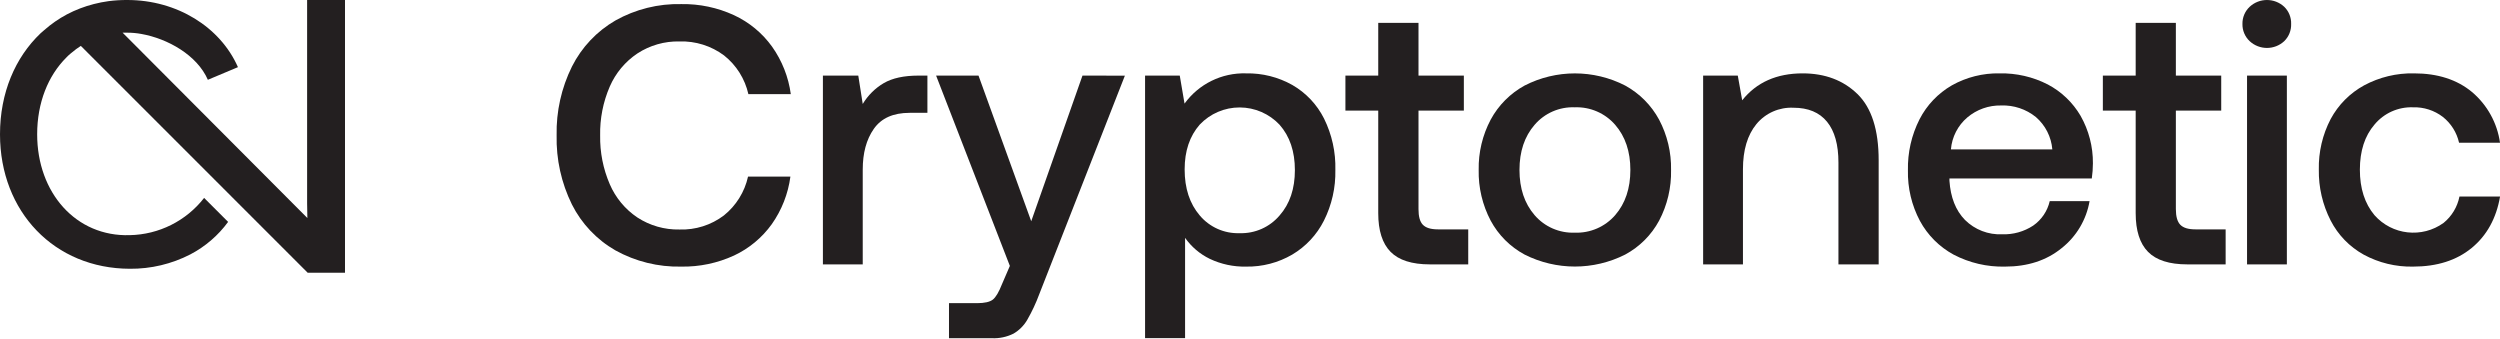
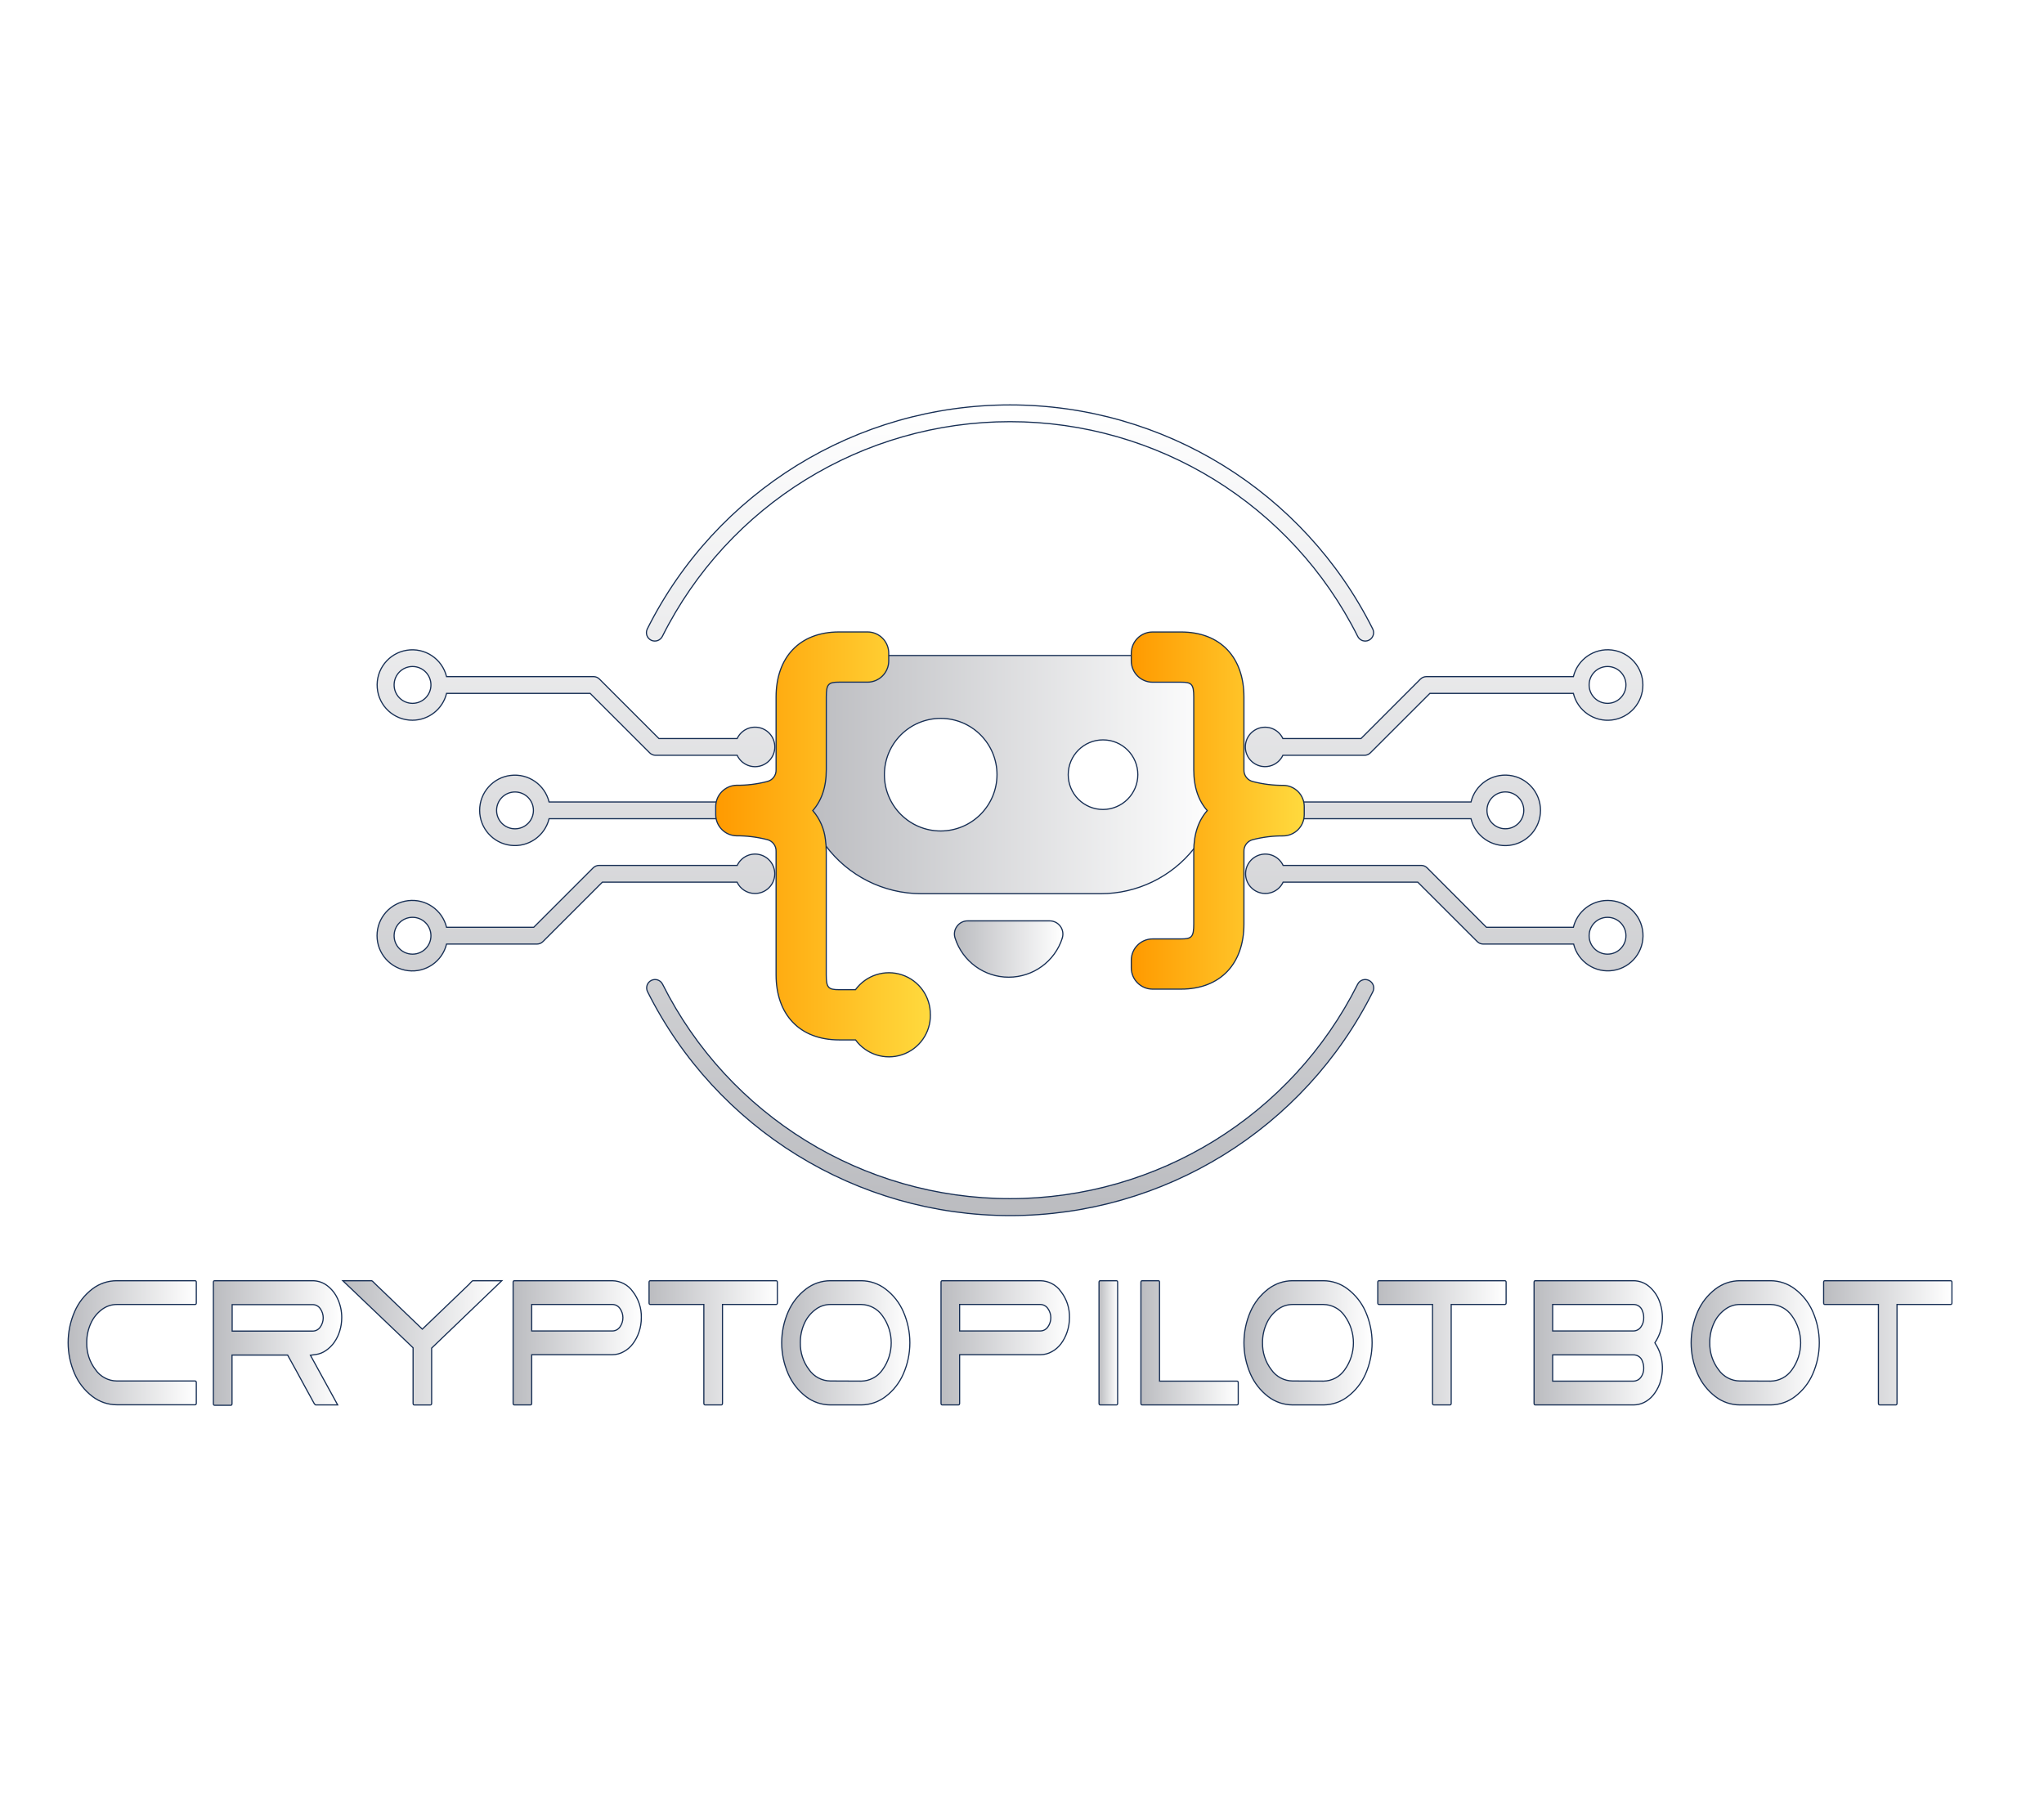
- <svg xmlns="http://www.w3.org/2000/svg" viewBox="0 0 696.16 94.16">
+ <svg xmlns="http://www.w3.org/2000/svg" xmlns:xlink="http://www.w3.org/1999/xlink" id="Layer_1" data-name="Layer 1" viewBox="0 0 444 394">
  <defs>
-     <style>.cls-1{fill:#231f20;}</style>
+     <style>.cls-1,.cls-10,.cls-11,.cls-12,.cls-13,.cls-14,.cls-16,.cls-17,.cls-18,.cls-19,.cls-2,.cls-20,.cls-3,.cls-4,.cls-5,.cls-6,.cls-7,.cls-8,.cls-9{stroke:#162e54;stroke-miterlimit:10;stroke-width:0.25px;}.cls-1{fill:url(#linear-gradient);}.cls-2{fill:url(#linear-gradient-2);}.cls-3{fill:url(#linear-gradient-3);}.cls-4{fill:url(#linear-gradient-4);}.cls-5{fill:url(#linear-gradient-5);}.cls-6{fill:url(#linear-gradient-6);}.cls-7{fill:url(#linear-gradient-7);}.cls-8{fill:url(#linear-gradient-8);}.cls-9{fill:url(#linear-gradient-9);}.cls-10{fill:url(#linear-gradient-10);}.cls-11{fill:url(#linear-gradient-11);}.cls-12{fill:url(#linear-gradient-12);}.cls-13{fill:url(#linear-gradient-13);}.cls-14{fill:url(#linear-gradient-14);}.cls-15{fill:url(#linear-gradient-15);}.cls-16{fill:none;}.cls-17,.cls-18,.cls-19,.cls-20{fill-rule:evenodd;}.cls-17{fill:url(#linear-gradient-23);}.cls-18{fill:url(#linear-gradient-24);}.cls-19{fill:url(#linear-gradient-25);}.cls-20{fill:url(#linear-gradient-26);}</style>
+     <linearGradient id="linear-gradient" x1="14.8" y1="291.73" x2="42.64" y2="291.73" gradientUnits="userSpaceOnUse">
+       <stop offset="0" stop-color="#bbbcc0" />
+       <stop offset="1" stop-color="#fff" />
+     </linearGradient>
+     <linearGradient id="linear-gradient-2" x1="46.35" y1="291.73" x2="74.23" y2="291.73" xlink:href="#linear-gradient" />
+     <linearGradient id="linear-gradient-3" x1="74.47" y1="291.73" x2="109.01" y2="291.73" xlink:href="#linear-gradient" />
+     <linearGradient id="linear-gradient-4" x1="111.46" y1="291.73" x2="139.33" y2="291.73" xlink:href="#linear-gradient" />
+     <linearGradient id="linear-gradient-5" x1="140.99" y1="291.73" x2="168.86" y2="291.73" xlink:href="#linear-gradient" />
+     <linearGradient id="linear-gradient-6" x1="169.8" y1="291.73" x2="197.64" y2="291.73" xlink:href="#linear-gradient" />
+     <linearGradient id="linear-gradient-7" x1="204.41" y1="291.73" x2="232.28" y2="291.73" xlink:href="#linear-gradient" />
+     <linearGradient id="linear-gradient-8" x1="238.71" y1="291.73" x2="242.75" y2="291.73" xlink:href="#linear-gradient" />
+     <linearGradient id="linear-gradient-9" x1="247.83" y1="291.73" x2="268.97" y2="291.73" xlink:href="#linear-gradient" />
+     <linearGradient id="linear-gradient-10" x1="270.21" y1="291.73" x2="298.05" y2="291.73" xlink:href="#linear-gradient" />
+     <linearGradient id="linear-gradient-11" x1="299.28" y1="291.73" x2="327.16" y2="291.73" xlink:href="#linear-gradient" />
+     <linearGradient id="linear-gradient-12" x1="333.23" y1="291.73" x2="361.1" y2="291.73" xlink:href="#linear-gradient" />
+     <linearGradient id="linear-gradient-13" x1="367.35" y1="291.73" x2="395.19" y2="291.73" xlink:href="#linear-gradient" />
+     <linearGradient id="linear-gradient-14" x1="396.13" y1="291.73" x2="424" y2="291.73" xlink:href="#linear-gradient" />
+     <linearGradient id="linear-gradient-15" x1="219.4" y1="264.12" x2="219.4" y2="87.97" xlink:href="#linear-gradient" />
+     <linearGradient id="linear-gradient-23" x1="174.23" y1="168.3" x2="265.03" y2="168.3" xlink:href="#linear-gradient" />
+     <linearGradient id="linear-gradient-24" x1="207.32" y1="206.18" x2="230.9" y2="206.18" xlink:href="#linear-gradient" />
+     <linearGradient id="linear-gradient-25" x1="245.74" y1="176.1" x2="283.33" y2="176.1" gradientUnits="userSpaceOnUse">
+       <stop offset="0" stop-color="#ff9a00" />
+       <stop offset="1" stop-color="#ffda3e" />
+     </linearGradient>
+     <linearGradient id="linear-gradient-26" x1="155.46" y1="183.41" x2="202.1" y2="183.41" xlink:href="#linear-gradient-25" />
  </defs>
-   <g id="Layer_2" data-name="Layer 2">
-     <g id="Layer_1-2" data-name="Layer 1">
-       <path class="cls-1" d="M96.07,0V75.94H85.67l-4.32-4.32L22.51,12.78c-.44.27-.87.57-1.29.88s-1,.8-1.55,1.24-.81.73-1.2,1.12c-5.07,5.06-8.12,12.56-8.12,21.38,0,16.31,10.83,28.56,25.78,28.08A26.87,26.87,0,0,0,56.84,55.11l6.68,6.68A30.57,30.57,0,0,1,53,70.84a36.07,36.07,0,0,1-16.84,4C15.19,74.8,0,59,0,37.4,0,25.85,4.23,16,11.3,9.27q.48-.45,1-.87A33,33,0,0,1,18.64,4a34.45,34.45,0,0,1,7.51-2.88,35.64,35.64,0,0,1,4.09-.8A38.5,38.5,0,0,1,35.44,0C49.32,0,61.35,7.55,66.26,18.7l-8.38,3.52c-3-6.89-11.21-11.47-18.54-12.77a21.84,21.84,0,0,0-3.9-.35c-.31,0-.62,0-.93,0h-.37l1.45,1.45,50,50.16-.07-4.08V0Z" />
-       <path class="cls-1" d="M201.57,60a19.39,19.39,0,0,1-12.37,3.91,20.69,20.69,0,0,1-11.7-3.34,21.25,21.25,0,0,1-7.71-9.29,32.82,32.82,0,0,1-2.67-13.56,32.68,32.68,0,0,1,2.67-13.6,21.28,21.28,0,0,1,7.71-9.24,20.62,20.62,0,0,1,11.7-3.34,19.69,19.69,0,0,1,12.43,3.9,19.11,19.11,0,0,1,6.77,10.78h11.81A29.75,29.75,0,0,0,215,13a27.1,27.1,0,0,0-10.62-8.78,33.78,33.78,0,0,0-14.64-3.08A35.78,35.78,0,0,0,171.38,5.7a30.86,30.86,0,0,0-12.11,12.83A41.25,41.25,0,0,0,155,37.68a41.51,41.51,0,0,0,4.26,19.26,30.56,30.56,0,0,0,12.11,12.78,36.16,36.16,0,0,0,18.33,4.52,33.81,33.81,0,0,0,14.69-3.08,27.1,27.1,0,0,0,10.52-8.73,29.77,29.77,0,0,0,5.19-13.25H208.3A19.18,19.18,0,0,1,201.57,60Z" />
-       <path class="cls-1" d="M255.74,21.05c-4,0-7.25.7-9.65,2.1a16.74,16.74,0,0,0-5.85,5.8L239,21.05h-9.85V73.62h11.09V47.23c0-4.58,1-8.37,3.08-11.34s5.37-4.47,10-4.47h4.93V21.05Z" />
-       <path class="cls-1" d="M301.43,21.05,287.16,61.61,272.48,21.05H260.67l20.54,53-2.16,5q-1.33,3.39-2.57,4.37c-.82.65-2.29,1-4.41,1h-7.81v9.76h11.92a12.28,12.28,0,0,0,6.05-1.28,10.63,10.63,0,0,0,3.8-3.8,47.41,47.41,0,0,0,3.39-7.24l23.82-60.79Z" />
-       <path class="cls-1" d="M368.69,33a22.34,22.34,0,0,0-8.83-9.34A25.3,25.3,0,0,0,347,20.43a20.4,20.4,0,0,0-17.15,8.42l-1.33-7.8h-9.66V94.16H330V66.23a18.07,18.07,0,0,0,6.88,5.85A22.48,22.48,0,0,0,347,74.24a24.67,24.67,0,0,0,12.83-3.34,23,23,0,0,0,8.83-9.45,30,30,0,0,0,3.19-14.12A30.49,30.49,0,0,0,368.69,33ZM356.32,60a14,14,0,0,1-11.14,4.93A13.86,13.86,0,0,1,334.09,60q-4.21-4.92-4.21-12.83,0-7.69,4.21-12.48a15.28,15.28,0,0,1,22.23.05q4.26,4.83,4.26,12.63T356.32,60Z" />
-       <path class="cls-1" d="M400.42,63.87c-2,0-3.38-.43-4.21-1.29S395,60.27,395,58.22V30.8h12.63V21.05H395V6.36H383.79V21.05h-9.14V30.8h9.14V59.35q0,7.29,3.44,10.78t10.94,3.49h10.68V63.87Z" />
-       <path class="cls-1" d="M462,33.32a23.67,23.67,0,0,0-9.45-9.5,30.67,30.67,0,0,0-28,0,23.61,23.61,0,0,0-9.45,9.5,28.79,28.79,0,0,0-3.34,14,29,29,0,0,0,3.34,14.12,23.19,23.19,0,0,0,9.45,9.45,31.07,31.07,0,0,0,28,0A23.25,23.25,0,0,0,462,61.45a29,29,0,0,0,3.33-14.12A28.79,28.79,0,0,0,462,33.32ZM449.77,59.91a14.21,14.21,0,0,1-11.25,4.88,14.06,14.06,0,0,1-11.19-4.88q-4.21-4.87-4.21-12.58t4.21-12.57a14,14,0,0,1,11.19-4.88,14.18,14.18,0,0,1,11.25,4.88Q454,39.64,454,47.33T449.77,59.91Z" />
-       <path class="cls-1" d="M517.23,26.18q-5.9-5.74-15.25-5.75-10.87,0-16.84,7.5l-1.23-6.88h-9.65V73.62h11.09V47.13q0-8,3.75-12.58A12.59,12.59,0,0,1,499.42,30q6.15,0,9.34,3.9t3.18,11.4V73.62h11.2v-29Q523.14,31.94,517.23,26.18Z" />
-       <path class="cls-1" d="M582.49,49.7a30.6,30.6,0,0,0,.31-4.21,26.36,26.36,0,0,0-3.44-13.25,23.05,23.05,0,0,0-9.14-8.73,28.21,28.21,0,0,0-13.4-3.08,26.14,26.14,0,0,0-13.3,3.34,23.08,23.08,0,0,0-9,9.45,30,30,0,0,0-3.23,14.22,28.64,28.64,0,0,0,3.34,14.07A23.32,23.32,0,0,0,544,70.9a29.4,29.4,0,0,0,14.33,3.34q9.45,0,15.76-5.14A21.26,21.26,0,0,0,581.87,56H570.78a11.42,11.42,0,0,1-4.62,6.83,14.79,14.79,0,0,1-8.62,2.41,13.8,13.8,0,0,1-10.37-4c-2.61-2.67-4-6.3-4.32-10.89V49.7Zm-34.66-17a14.13,14.13,0,0,1,9.4-3.33,14.55,14.55,0,0,1,9.7,3.23,13.39,13.39,0,0,1,4.57,9H543.26A13.11,13.11,0,0,1,547.83,32.7Z" />
-       <path class="cls-1" d="M611.34,63.87c-2,0-3.38-.43-4.21-1.29s-1.23-2.31-1.23-4.36V30.8h12.63V21.05H605.9V6.36H594.71V21.05h-9.14V30.8h9.14V59.35q0,7.29,3.44,10.78t10.93,3.49h10.68V63.87Z" />
-       <path class="cls-1" d="M625.72,21.05V73.62h11.09V21.05ZM636.09,1.9a7.08,7.08,0,0,0-9.65,0,6.38,6.38,0,0,0-2,4.77,6.4,6.4,0,0,0,2,4.78,7.08,7.08,0,0,0,9.65,0A6.4,6.4,0,0,0,638,6.67,6.38,6.38,0,0,0,636.09,1.9Z" />
-       <path class="cls-1" d="M680.45,62.07a14.43,14.43,0,0,1-19.25-2.16q-4.07-4.87-4.06-12.68T661.2,34.7a13.33,13.33,0,0,1,10.73-4.82,13,13,0,0,1,8.31,2.67,12.76,12.76,0,0,1,4.52,7.19h11.4a22.61,22.61,0,0,0-7.8-14.12q-6.27-5.19-16.13-5.19a28.13,28.13,0,0,0-13.91,3.34A23.2,23.2,0,0,0,649,33.16a29.07,29.07,0,0,0-3.29,14.07A30,30,0,0,0,649,61.4a22.7,22.7,0,0,0,9.19,9.5,27.63,27.63,0,0,0,13.76,3.34q10,0,16.32-5.19t7.91-14.32H684.87A12.6,12.6,0,0,1,680.45,62.07Z" />
-     </g>
-   </g>
+   <path class="cls-1" d="M25.37,278.24h17c.18,0,.27.11.27.34v4.48c0,.23-.09.34-.27.34h-17a5.37,5.37,0,0,0-3.27,1.12,7.64,7.64,0,0,0-2.38,3,9.94,9.94,0,0,0-.88,4.18,9.27,9.27,0,0,0,1.92,5.88,5.69,5.69,0,0,0,4.61,2.44h17c.18,0,.27.12.27.35v4.47c0,.23-.09.35-.27.35h-17a8.71,8.71,0,0,1-5.3-1.81,12.4,12.4,0,0,1-3.85-4.92,16.82,16.82,0,0,1,0-13.53,12.36,12.36,0,0,1,3.85-4.91A8.65,8.65,0,0,1,25.37,278.24Z" />
+   <path class="cls-2" d="M67.43,294.43l5.92,10.79H68.79a.59.59,0,0,1-.23,0,.53.53,0,0,1-.19-.15l-.14-.18a1.67,1.67,0,0,1-.13-.25,1.47,1.47,0,0,0-.13-.23c-.52-.95-1.08-2-1.69-3.08l-1.93-3.55c-.68-1.26-1.24-2.27-1.66-3l-.21-.39H50.4v10.56c0,.23-.09.35-.27.35h-3.5c-.19,0-.28-.12-.28-.35V278.58c0-.23.09-.34.28-.34H67.91a5.22,5.22,0,0,1,3.18,1.08,7.37,7.37,0,0,1,2.29,2.93,9.57,9.57,0,0,1,.85,4,9.71,9.71,0,0,1-.44,2.93,8.59,8.59,0,0,1-1.19,2.45,7.2,7.2,0,0,1-1.8,1.77,5,5,0,0,1-2.19.87Zm-17-11v5.75H67.94a2,2,0,0,0,1.61-.85,3.44,3.44,0,0,0,0-4.05,2,2,0,0,0-1.61-.85Z" />
+   <path class="cls-3" d="M109,278.24,93.76,292.88v12c0,.23-.1.35-.3.35H90c-.18,0-.27-.12-.27-.35V292.81L74.47,278.24h6.28a1.31,1.31,0,0,1,.32.25q.23.21.48.48a2.45,2.45,0,0,0,.32.31l9.87,9.48,9.88-9.48.18-.16a2.89,2.89,0,0,0,.24-.25l.25-.29a2.94,2.94,0,0,1,.26-.25.36.36,0,0,1,.18-.09Z" />
+   <path class="cls-4" d="M115.23,305.22h-3.5c-.18,0-.27-.12-.27-.35V278.58c0-.23.09-.34.27-.34H133a5.5,5.5,0,0,1,4.45,2.35,8.84,8.84,0,0,1,1.86,5.66,9.63,9.63,0,0,1-.51,3.15,9,9,0,0,1-1.35,2.56,6.12,6.12,0,0,1-2,1.71,5,5,0,0,1-2.44.64H115.5v10.56C115.5,305.1,115.41,305.22,115.23,305.22Zm.27-21.82v5.75h17.55a2,2,0,0,0,1.6-.85,3.44,3.44,0,0,0,0-4.05,2,2,0,0,0-1.6-.85Z" />
+   <path class="cls-5" d="M168.56,278.24c.2,0,.3.11.3.34v4.48c0,.23-.1.34-.3.34H156.94v21.47c0,.23-.09.35-.28.35h-3.47c-.2,0-.3-.12-.3-.35V283.4H141.26c-.18,0-.27-.11-.27-.34v-4.48c0-.23.09-.34.27-.34Z" />
+   <path class="cls-6" d="M180.37,278.24h6.7a8.68,8.68,0,0,1,5.29,1.81,12.3,12.3,0,0,1,3.86,4.91,16.82,16.82,0,0,1,0,13.53,12.33,12.33,0,0,1-3.86,4.92,8.75,8.75,0,0,1-5.29,1.81h-6.7a8.73,8.73,0,0,1-5.3-1.81,12.49,12.49,0,0,1-3.85-4.92,16.82,16.82,0,0,1,0-13.53,12.45,12.45,0,0,1,3.85-4.91A8.67,8.67,0,0,1,180.37,278.24Zm6.7,21.81a5.71,5.71,0,0,0,4.61-2.44,10,10,0,0,0,0-11.76,5.72,5.72,0,0,0-4.61-2.45h-6.7a5.34,5.34,0,0,0-3.26,1.12,7.66,7.66,0,0,0-2.39,3,9.93,9.93,0,0,0-.87,4.18,9.32,9.32,0,0,0,1.91,5.88,5.71,5.71,0,0,0,4.61,2.44Z" />
+   <path class="cls-7" d="M208.18,305.22h-3.5c-.18,0-.27-.12-.27-.35V278.58c0-.23.09-.34.27-.34H226a5.51,5.51,0,0,1,4.45,2.35,8.84,8.84,0,0,1,1.86,5.66,9.38,9.38,0,0,1-.52,3.15,9,9,0,0,1-1.34,2.56,6.12,6.12,0,0,1-2,1.71,5,5,0,0,1-2.44.64H208.45v10.56C208.45,305.1,208.36,305.22,208.18,305.22Zm.27-21.82v5.75H226a2,2,0,0,0,1.6-.85,3.44,3.44,0,0,0,0-4.05,2,2,0,0,0-1.6-.85Z" />
+   <path class="cls-8" d="M239,305.22c-.18,0-.27-.12-.27-.35V278.58c0-.23.09-.34.27-.34h3.5c.18,0,.27.11.27.34v26.29c0,.23-.09.35-.27.35Z" />
+   <path class="cls-9" d="M248.1,305.22c-.18,0-.27-.12-.27-.35V278.58c0-.23.09-.34.27-.34h3.51c.18,0,.27.11.27.34v21.47H268.7c.18,0,.27.12.27.35v4.47c0,.23-.09.35-.27.35Z" />
+   <path class="cls-10" d="M280.77,278.24h6.71a8.68,8.68,0,0,1,5.28,1.81,12.41,12.41,0,0,1,3.87,4.91,16.82,16.82,0,0,1,0,13.53,12.44,12.44,0,0,1-3.87,4.92,8.74,8.74,0,0,1-5.28,1.81h-6.71a8.76,8.76,0,0,1-5.3-1.81,12.49,12.49,0,0,1-3.85-4.92,16.93,16.93,0,0,1,0-13.53,12.45,12.45,0,0,1,3.85-4.91A8.69,8.69,0,0,1,280.77,278.24Zm6.71,21.81a5.67,5.67,0,0,0,4.6-2.44,10,10,0,0,0,0-11.76,5.69,5.69,0,0,0-4.6-2.45h-6.71a5.36,5.36,0,0,0-3.26,1.12,7.64,7.64,0,0,0-2.38,3,9.79,9.79,0,0,0-.88,4.18,9.27,9.27,0,0,0,1.92,5.88,5.69,5.69,0,0,0,4.6,2.44Z" />
+   <path class="cls-11" d="M326.85,278.24c.21,0,.31.11.31.34v4.48c0,.23-.1.34-.31.34H315.23v21.47c0,.23-.09.35-.27.35h-3.48c-.2,0-.3-.12-.3-.35V283.4H299.56c-.19,0-.28-.11-.28-.34v-4.48c0-.23.09-.34.28-.34Z" />
+   <path class="cls-12" d="M333.23,278.58c0-.23.09-.34.27-.34h21.32a5.21,5.21,0,0,1,3.35,1.21,7.73,7.73,0,0,1,2.33,3.34,10.2,10.2,0,0,1,.57,4.33,9.18,9.18,0,0,1-1.27,4.07l-.33.54.33.54a9.14,9.14,0,0,1,1.27,4.06,10.25,10.25,0,0,1-.57,4.34,8.69,8.69,0,0,1-1.41,2.45,6,6,0,0,1-1.95,1.56,5.14,5.14,0,0,1-2.32.54H333.5c-.18,0-.27-.12-.27-.35Zm21.59,4.82H337.27v5.75h17.55a2,2,0,0,0,1.6-.83,3.31,3.31,0,0,0,.63-2.07,3.7,3.7,0,0,0-.27-1.42A2,2,0,0,0,354.82,283.4Zm-17.55,16.65h17.55a2,2,0,0,0,1.6-.81,3.2,3.2,0,0,0,.63-2,4,4,0,0,0-.27-1.46,2,2,0,0,0-2-1.43H337.27Z" />
+   <path class="cls-13" d="M377.92,278.24h6.7a8.71,8.71,0,0,1,5.29,1.81,12.3,12.3,0,0,1,3.86,4.91,16.82,16.82,0,0,1,0,13.53,12.33,12.33,0,0,1-3.86,4.92,8.77,8.77,0,0,1-5.29,1.81h-6.7a8.73,8.73,0,0,1-5.3-1.81,12.49,12.49,0,0,1-3.85-4.92,16.82,16.82,0,0,1,0-13.53,12.45,12.45,0,0,1,3.85-4.91A8.67,8.67,0,0,1,377.92,278.24Zm6.7,21.81a5.71,5.71,0,0,0,4.61-2.44,10,10,0,0,0,0-11.76,5.72,5.72,0,0,0-4.61-2.45h-6.7a5.32,5.32,0,0,0-3.26,1.12,7.57,7.57,0,0,0-2.39,3,9.93,9.93,0,0,0-.87,4.18,9.32,9.32,0,0,0,1.91,5.88,5.71,5.71,0,0,0,4.61,2.44Z" />
+   <path class="cls-14" d="M423.7,278.24c.2,0,.3.11.3.34v4.48c0,.23-.1.34-.3.34H412.07v21.47c0,.23-.09.35-.27.35h-3.47c-.2,0-.3-.12-.3-.35V283.4H396.4c-.18,0-.27-.11-.27-.34v-4.48c0-.23.09-.34.27-.34Z" />
+   <path class="cls-15" d="M278.67,160.45a4.28,4.28,0,1,0,0,3.64h17.72a1.82,1.82,0,0,0,1.29-.54l12.92-12.91h31.17a7.66,7.66,0,1,0,0-3.64H309.84a1.85,1.85,0,0,0-1.29.53l-12.91,12.92Zm70.52-15.65a4,4,0,1,1-4,4A4,4,0,0,1,349.19,144.8Z" />
+   <path class="cls-15" d="M319.53,174.23H278.67a4.28,4.28,0,1,0,0,3.64h40.86a7.66,7.66,0,1,0,0-3.64ZM331,176.05a4,4,0,1,1-4-4A4,4,0,0,1,331,176.05Z" />
+   <path class="cls-15" d="M349.19,195.62a7.66,7.66,0,0,0-7.42,5.83H322.88L310,188.54a1.81,1.81,0,0,0-1.28-.53h-30a4.28,4.28,0,1,0,0,3.64h29.25l12.92,12.91a1.82,1.82,0,0,0,1.29.54h19.64a7.65,7.65,0,1,0,7.42-9.48Zm0,11.67a4,4,0,1,1,4-4A4,4,0,0,1,349.19,207.29Z" />
+   <path class="cls-15" d="M89.61,156.47A7.64,7.64,0,0,0,97,150.64H128.2l12.92,12.91a1.82,1.82,0,0,0,1.29.54h17.72a4.29,4.29,0,1,0,0-3.64h-17l-12.92-12.92A1.81,1.81,0,0,0,129,147H97a7.65,7.65,0,1,0-7.41,9.47Zm0-11.67a4,4,0,1,1-4,4A4,4,0,0,1,89.61,144.8Z" />
+   <path class="cls-15" d="M164,171.76a4.27,4.27,0,0,0-3.86,2.47H119.27a7.65,7.65,0,1,0,0,3.64h40.86a4.28,4.28,0,1,0,3.86-6.11Zm-52.13,8.3a4,4,0,1,1,4-4A4,4,0,0,1,111.86,180.06Z" />
+   <path class="cls-15" d="M164,194.11a4.28,4.28,0,1,0-3.86-6.1h-30a1.83,1.83,0,0,0-1.29.53l-12.91,12.91H97a7.66,7.66,0,1,0,0,3.65h19.65a1.84,1.84,0,0,0,1.29-.54l12.91-12.91h29.26A4.26,4.26,0,0,0,164,194.11ZM89.61,207.29a4,4,0,1,1,4-4A4,4,0,0,1,89.61,207.29Z" />
+   <path class="cls-15" d="M141.43,139.08a1.83,1.83,0,0,0,2.44-.81,84.46,84.46,0,0,1,151.06,0,1.82,1.82,0,1,0,3.25-1.64,88.11,88.11,0,0,0-157.57,0A1.82,1.82,0,0,0,141.43,139.08Z" />
+   <path class="cls-15" d="M297.37,213a1.82,1.82,0,0,0-2.45.81,84.46,84.46,0,0,1-151,0,1.82,1.82,0,0,0-3.26,1.63,88.11,88.11,0,0,0,157.56,0A1.82,1.82,0,0,0,297.37,213Z" />
+   <path class="cls-16" d="M278.67,160.45a4.28,4.28,0,1,0,0,3.64h17.72a1.82,1.82,0,0,0,1.29-.54l12.92-12.91h31.17a7.66,7.66,0,1,0,0-3.64H309.84a1.85,1.85,0,0,0-1.29.53l-12.91,12.92Zm70.52-15.65a4,4,0,1,1-4,4A4,4,0,0,1,349.19,144.8Z" />
+   <path class="cls-16" d="M319.53,174.23H278.67a4.28,4.28,0,1,0,0,3.64h40.86a7.66,7.66,0,1,0,0-3.64ZM331,176.05a4,4,0,1,1-4-4A4,4,0,0,1,331,176.05Z" />
+   <path class="cls-16" d="M349.19,195.62a7.66,7.66,0,0,0-7.42,5.83H322.88L310,188.54a1.81,1.81,0,0,0-1.28-.53h-30a4.28,4.28,0,1,0,0,3.64h29.25l12.92,12.91a1.82,1.82,0,0,0,1.29.54h19.64a7.65,7.65,0,1,0,7.42-9.48Zm0,11.67a4,4,0,1,1,4-4A4,4,0,0,1,349.19,207.29Z" />
+   <path class="cls-16" d="M89.61,156.47A7.64,7.64,0,0,0,97,150.64H128.2l12.92,12.91a1.82,1.82,0,0,0,1.29.54h17.72a4.29,4.29,0,1,0,0-3.64h-17l-12.92-12.92A1.81,1.81,0,0,0,129,147H97a7.65,7.65,0,1,0-7.41,9.47Zm0-11.67a4,4,0,1,1-4,4A4,4,0,0,1,89.61,144.8Z" />
+   <path class="cls-16" d="M164,171.76a4.27,4.27,0,0,0-3.86,2.47H119.27a7.65,7.65,0,1,0,0,3.64h40.86a4.28,4.28,0,1,0,3.86-6.11Zm-52.13,8.3a4,4,0,1,1,4-4A4,4,0,0,1,111.86,180.06Z" />
+   <path class="cls-16" d="M164,194.11a4.28,4.28,0,1,0-3.86-6.1h-30a1.83,1.83,0,0,0-1.29.53l-12.91,12.91H97a7.66,7.66,0,1,0,0,3.65h19.65a1.84,1.84,0,0,0,1.29-.54l12.91-12.91h29.26A4.26,4.26,0,0,0,164,194.11ZM89.61,207.29a4,4,0,1,1,4-4A4,4,0,0,1,89.61,207.29Z" />
+   <path class="cls-16" d="M141.43,139.08a1.83,1.83,0,0,0,2.44-.81,84.46,84.46,0,0,1,151.06,0,1.82,1.82,0,1,0,3.25-1.64,88.11,88.11,0,0,0-157.57,0A1.82,1.82,0,0,0,141.43,139.08Z" />
+   <path class="cls-16" d="M297.37,213a1.82,1.82,0,0,0-2.45.81,84.46,84.46,0,0,1-151,0,1.82,1.82,0,0,0-3.26,1.63,88.11,88.11,0,0,0,157.56,0A1.82,1.82,0,0,0,297.37,213Z" />
+   <path class="cls-17" d="M174.23,142.41V168.3a25.74,25.74,0,0,0,5.07,15.35s0,0,0,0a25.92,25.92,0,0,0,20.81,10.51h39a25.88,25.88,0,0,0,20.26-9.82v0h0a25.68,25.68,0,0,0,5.61-16V142.41Zm30.11,38.12a12.23,12.23,0,1,1,12.23-12.23A12.26,12.26,0,0,1,204.34,180.53Zm35.26-4.67a7.56,7.56,0,1,1,7.56-7.56A7.59,7.59,0,0,1,239.6,175.86Z" />
+   <path class="cls-18" d="M230.75,203.82a12.23,12.23,0,0,1-23.28,0,2.78,2.78,0,0,1,.41-2.58,2.82,2.82,0,0,1,2.33-1.18H228a2.87,2.87,0,0,1,2.74,3.76Z" />
+   <path class="cls-19" d="M262.24,176.1c-1.86,2.11-2.93,5-2.93,8.89v15.77c0,2.81-.46,3.22-2.79,3.22h-6.16a4.63,4.63,0,0,0-4.62,4.62v1.67a4.63,4.63,0,0,0,4.62,4.62h6.16c8.68,0,13.69-5.62,13.69-14.13V185a2.53,2.53,0,0,1,2-2.6,25.83,25.83,0,0,1,6.61-.8,4.62,4.62,0,0,0,4.49-4.62v-1.75a4.61,4.61,0,0,0-4.49-4.61,25.78,25.78,0,0,1-6.61-.81,2.53,2.53,0,0,1-2-2.6V151.44c0-8.52-5-14.14-13.69-14.14h-6.16a4.63,4.63,0,0,0-4.62,4.62v1.67a4.63,4.63,0,0,0,4.62,4.62h6.16c2.33,0,2.79.41,2.79,3.23V167.2C259.31,171.11,260.38,174,262.24,176.1Z" />
+   <path class="cls-20" d="M202.1,220.46a9,9,0,0,1-16.26,5.46h-3.56c-8.69,0-13.7-5.62-13.7-14.13V185a2.53,2.53,0,0,0-2-2.61,26.24,26.24,0,0,0-6.61-.81,4.61,4.61,0,0,1-4.5-4.6v-1.76a4.64,4.64,0,0,1,4.5-4.62,25.39,25.39,0,0,0,6.61-.8,2.52,2.52,0,0,0,2-2.6V151.42c0-8.5,5-14.13,13.7-14.13h6.15a4.62,4.62,0,0,1,4.56,3.87,4.56,4.56,0,0,1,.06.75v1.67a4.62,4.62,0,0,1-4.62,4.62h-6.15c-2.34,0-2.79.41-2.79,3.22V167.2c0,3.9-1.07,6.78-2.94,8.9a11.58,11.58,0,0,1,2.75,6.3h0a19,19,0,0,1,.18,2.59v26.79c0,2.81.45,3.23,2.79,3.23h3.56a9,9,0,0,1,16.26,5.44Z" />
</svg>
